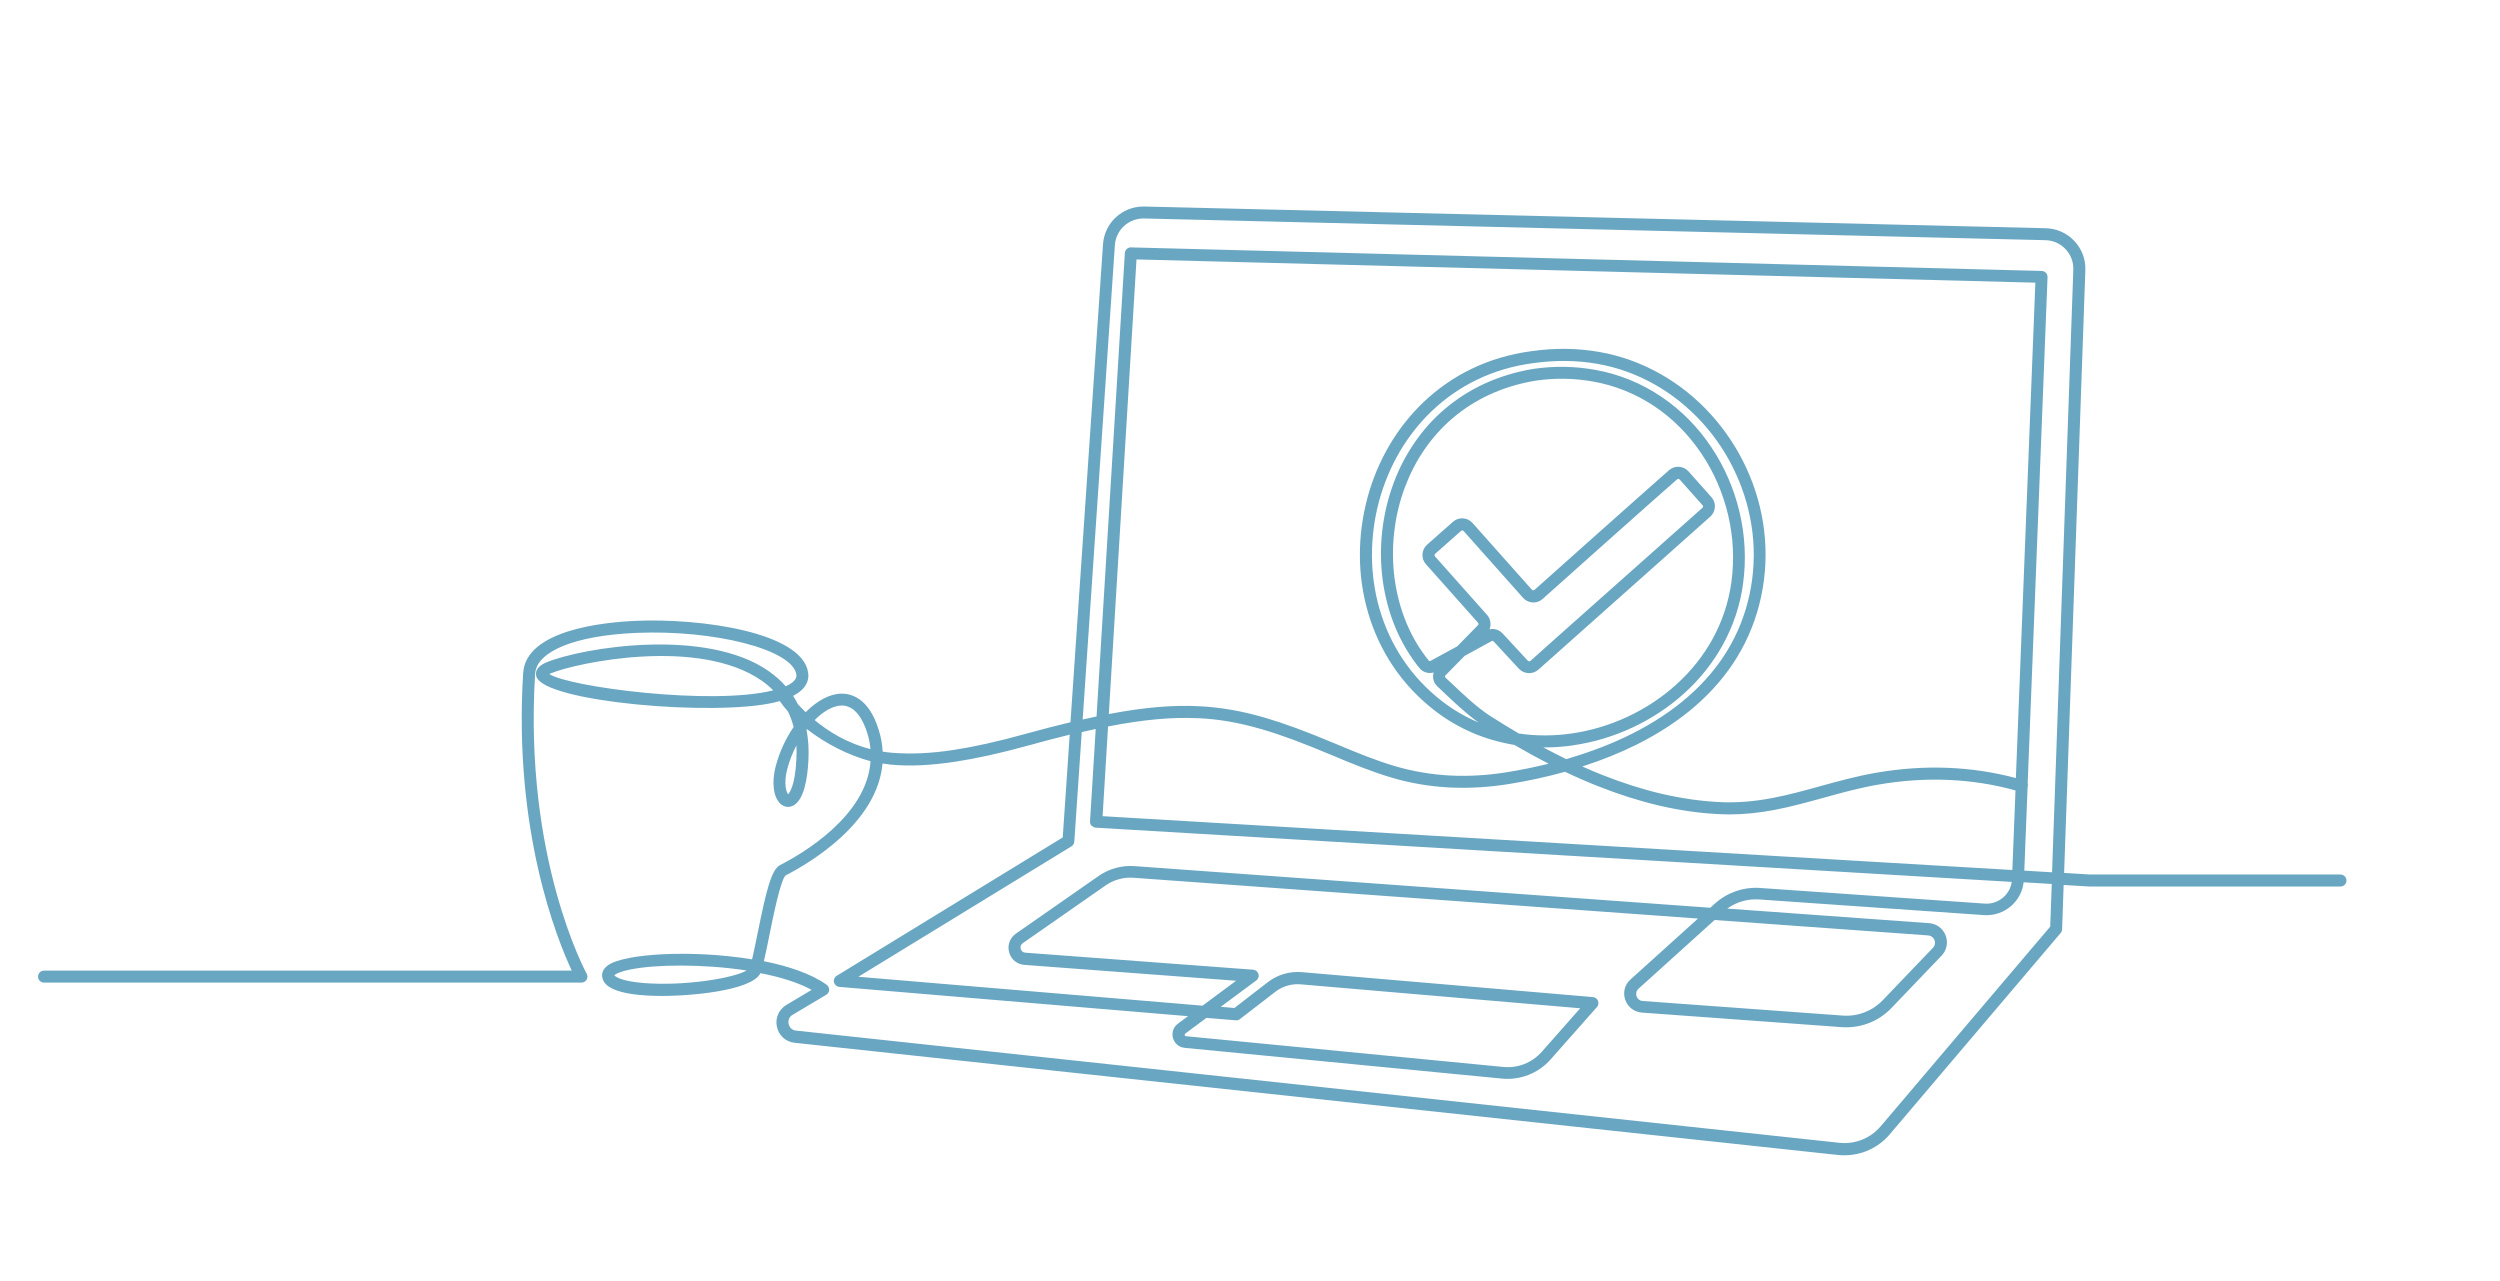
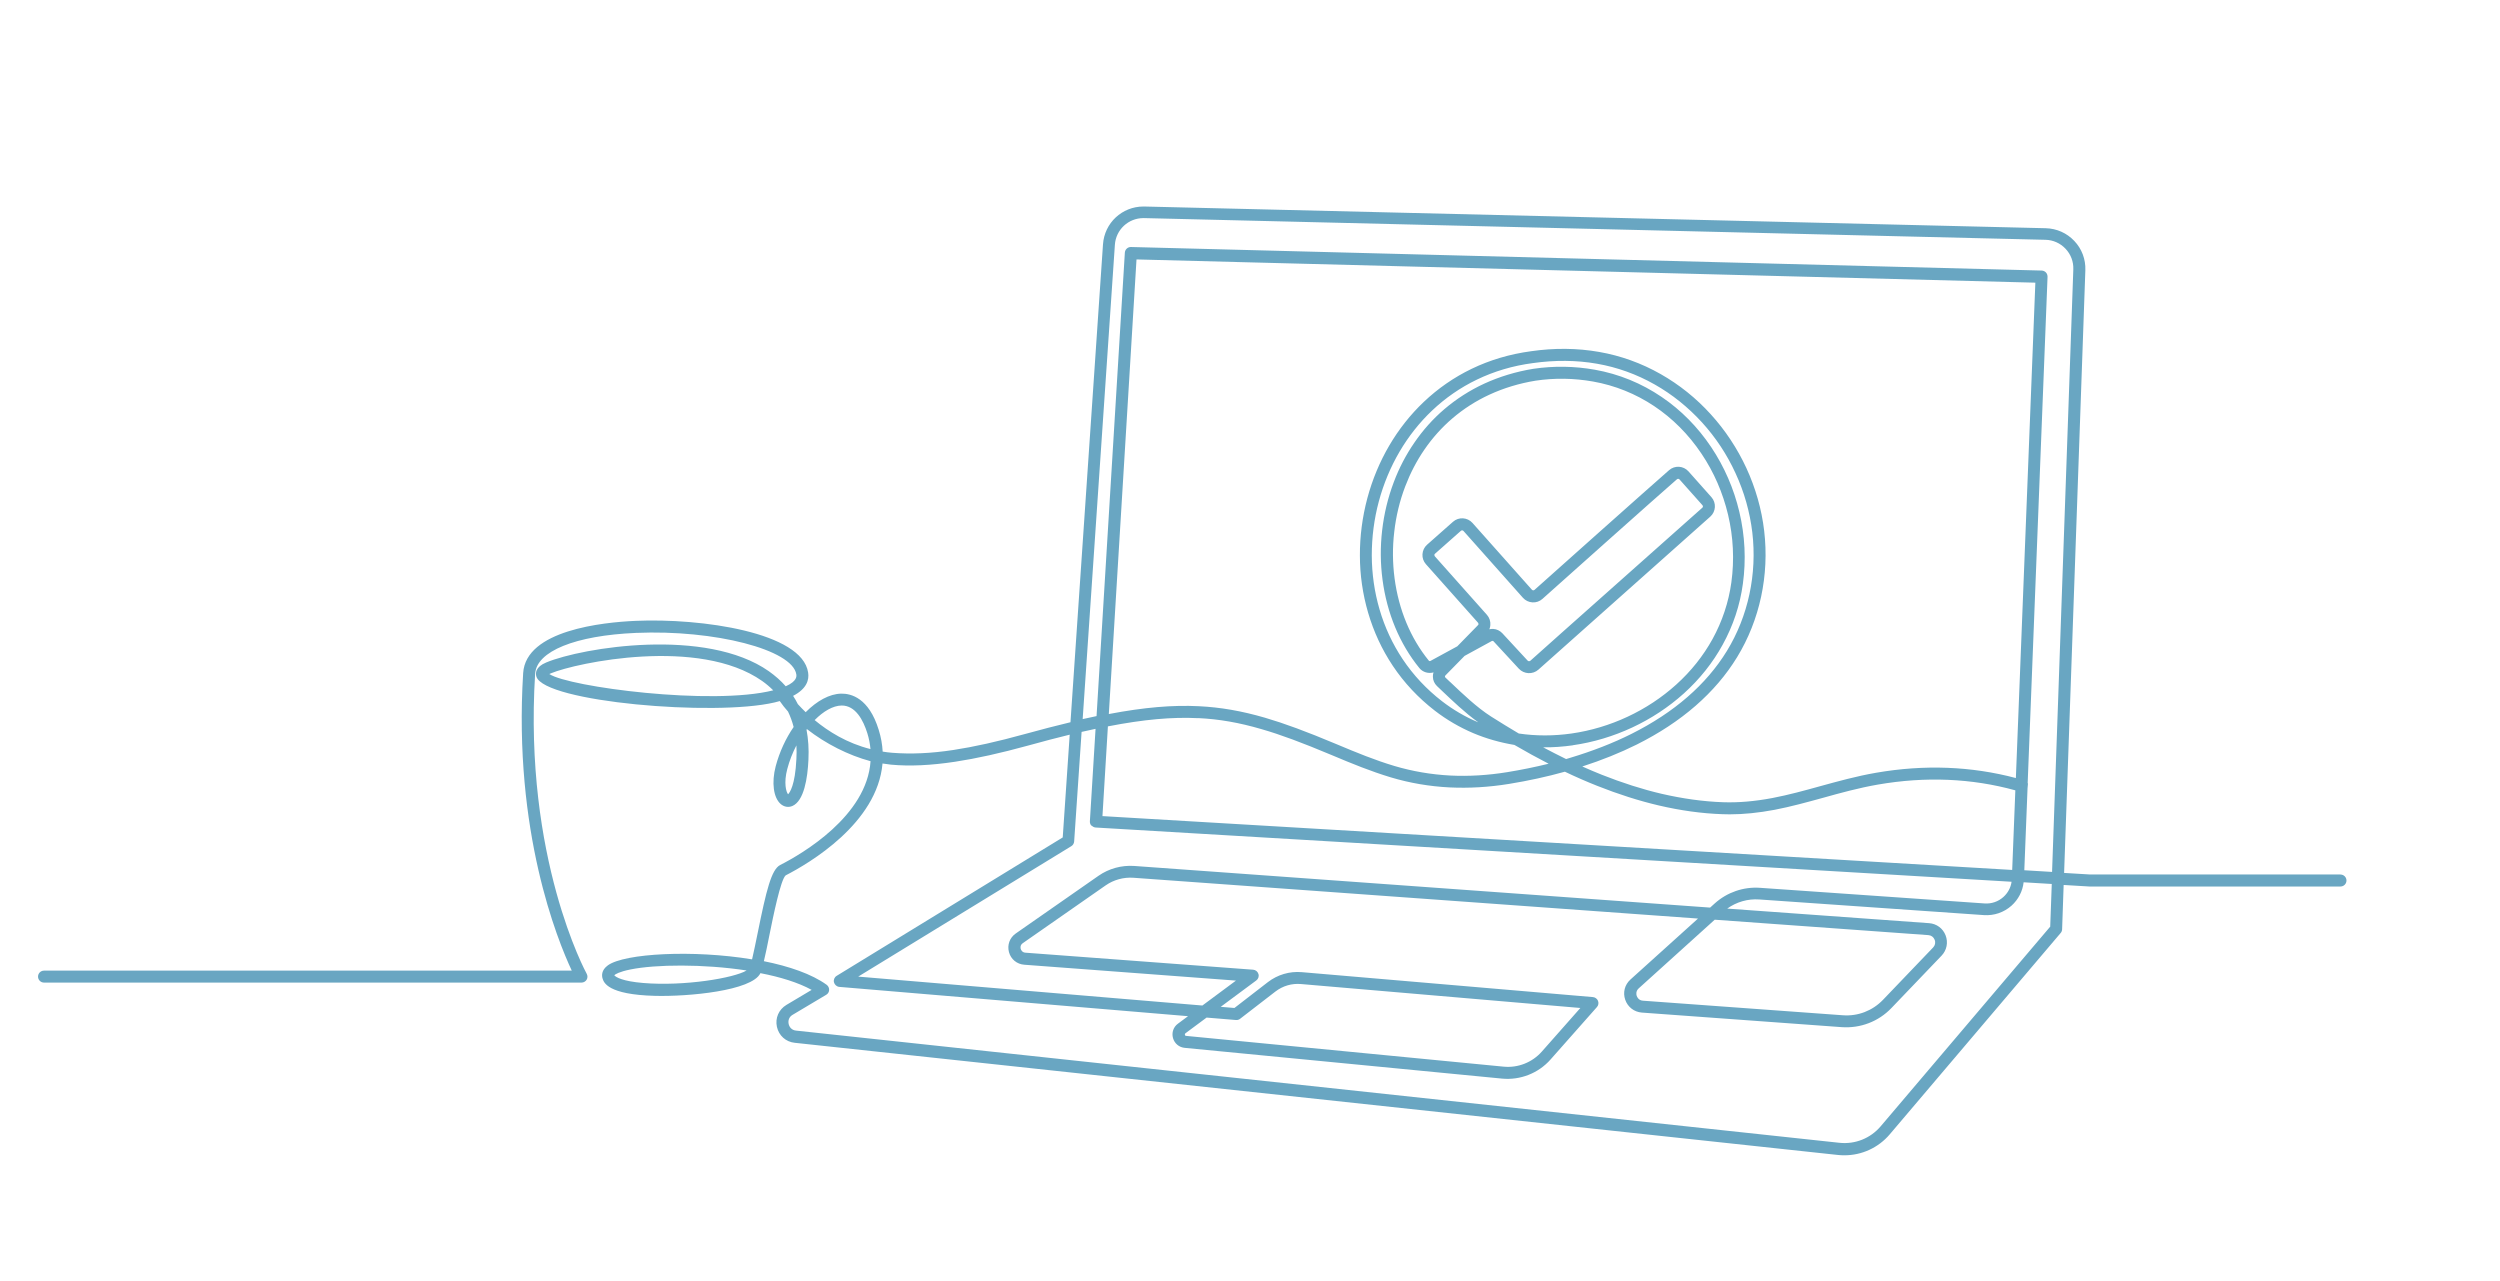
<svg xmlns="http://www.w3.org/2000/svg" viewBox="0 0 32600 16700">
-   <path stroke-width="0" fill="#69a6c2" d=" m30521 11403 h-3272 l-333-20 l277-7860 c5-142-46-278-144-381 -98-104-230-162-372-166 l-11754-283 h-13 c-278 0-508 214-527 493 l-424 6232 c-184 44-381 95-595 154 -358 99-663 167-933 208 -290 44-551 56-800 36 -42-3-81-9-121-15 -5-92-21-187-52-285 -128-416-361-473-488-471 -154 3-318 95-464 242 -38-37-73-73-102-105 -19-37-39-74-62-108 c180-93 211-211 196-304 -78-523-1389-712-2251-674 -429 19-1430 122-1465 681 -129 2066 446 3479 634 3880 H574 c-43 0-78 35-78 78 s35 78 78 78 h7009 c28 0 53-15 67-38 c14-24 14-53 0-78 -8-15-822-1506-672-3910 c18-295 523-500 1316-534 c1026-44 2041 219 2090 541 c3 22 13 88-138 155 -63-72-137-137-220-196 -817-574-2428-311-2902-115 -145 60-143 142-129 186 c106 330 2318 520 3105 336 c24-6 46-12 68-18 c32 47 68 92 108 137 c30 63 55 130 73 201 -102 148-184 324-234 512 -56 213-29 411 66 493 c45 38 100 47 152 25 c152-66 198-364 209-603 c7-140-2-271-25-392 c2-3 4-5 6-7 c242 189 540 341 829 418 -48 714-888 1206-1179 1354 -114 59-180 328-293 887 -26 127-51 250-73 343 -770-127-1661-78-1879 77 -91 65-80 141-71 171 c16 52 63 212 685 228 c431 11 1264-65 1374-296 c258 50 493 122 668 218 l-329 196 c-100 60-149 172-124 286 s116 196 232 208 l13606 1463 c28 3 56 4 83 4 c226 0 443-99 591-274 l2229-2626 c11-13 18-30 18-48 l20-577 l334 20 h3276 c43 0 78-35 78-78 s-35-78-78-78 M7164 8789 c5-3 12-6 20-9 c334-139 1933-477 2753 99 c54 38 102 79 146 123 -799 202-2665-44-2919-212 z m1222 4029 c-265-22-356-75-376-101 c14-13 63-45 210-75 c329-67 953-73 1516 13 -166 99-811 208-1350 163 z m1891-2460 c-26-30-59-149-11-330 c28-107 69-211 119-308 c3 57 4 115 0 176 -16 347-88 441-109 462 z m697-1158 c183-2 284 194 336 361 c22 71 35 140 41 207 -306-77-550-230-728-378 c115-116 239-188 351-190 z m15762 2882 l-2212 2605 c-133 157-334 237-538 215 l-13606-1463 c-59-6-88-49-96-87 -8-38 0-89 52-119 l438-261 c23-13 37-37 38-63 c1-26-11-51-32-67 -195-141-490-242-819-308 c23-93 46-211 72-340 c51-253 147-724 212-779 c309-159 1195-679 1263-1459 c37 6 74 11 110 15 c245 23 519 10 837-38 c277-42 588-111 952-211 c194-54 374-101 542-142 l-91 1340 -2948 1805 c-29 18-43 52-35 84 s36 57 69 60 l4548 382 -132 98 c-59 43-84 117-64 188 c20 70 79 120 152 127 l4139 401 c237 23 474-70 632-249 l605-684 c20-22 25-53 14-81 -11-27-36-46-66-49 l-3796-325 c-160-14-317 33-443 130 l-436 337 -179-15 l464-344 c26-19 38-53 28-84 -9-31-37-54-69-56 l-2970-222 c-44-3-58-39-61-50 -3-11-10-48 27-74 l1080-753 c106-74 235-109 363-100 l7362 532 -881 795 c-75 68-101 169-68 264 s116 159 216 167 l2607 190 c244 17 480-73 649-250 l653-682 c68-71 88-172 53-264 -35-92-118-153-216-160 l-2632-190 c120-86 268-130 418-119 l2930 204 c132 9 260-35 359-123 c89-80 145-188 158-305 l367 22 -20 553 z m-448-1936 c-580-154-1193-179-1825-69 -254 44-495 111-728 175 -202 56-412 114-622 154 -232 44-443 62-646 55 -258-9-527-47-800-110 -252-59-514-143-779-248 -85-34-170-70-255-108 c254-82 493-178 710-286 c584-292 1025-675 1309-1140 c296-484 421-1069 353-1646 -33-282-112-558-232-819 -119-257-275-493-464-701 -191-211-411-387-654-525 -252-143-522-240-803-289 -285-50-583-53-887-9 -275 37-536 114-776 230 -228 110-437 255-622 430 -351 333-606 768-737 1257 -65 244-98 495-97 746 c0 255 37 506 107 746 c73 249 181 482 322 693 c148 222 333 419 548 585 c154 119 323 217 501 293 c168 71 347 122 537 154 c151 88 300 170 446 245 -175 43-356 80-540 110 -253 41-502 56-742 44 -249-13-495-55-730-125 -251-75-490-173-754-284 -398-167-677-270-933-345 -303-88-577-136-862-150 -340-17-711 14-1174 102 l361-5928 l11721 303 -254 6459 z m-7379-1253 l-63-60 s-4-6-4-10 c0-5 2-10 5-14 l251-256 l355-194 c8-4 17-3 23 4 l330 357 c67 72 181 78 255 12 l2241-1995 c74-66 81-180 15-254 l-299-336 c-66-74-179-81-253-16 -203 176-1740 1547-1755 1561 -5 4-9 6-17 6 -7 0-12-3-17-8 l-775-871 c-66-74-180-81-254-15 l-338 299 c-36 32-57 76-60 124 -3 48 13 94 45 130 l680 764 s6 10 6 17 c0 6-3 11-14 21 l-263 269 -349 190 c-7 4-18 3-22-3 -239-293-393-665-447-1075 -26-199-28-403-4-605 c23-204 71-403 143-592 c65-171 149-333 250-480 c105-153 228-290 366-408 c145-124 307-228 483-309 c186-86 388-147 601-182 c248-37 500-33 749 11 c574 102 1076 436 1415 942 c162 241 278 509 346 795 c69 292 83 589 43 882 -36 260-119 509-246 740 -121 219-280 419-473 593 -375 339-860 566-1366 638 -232 33-463 33-687 0 -119-70-240-145-362-222 -185-118-369-294-532-449 m481-875 l-680-764 s-6-11-6-17 c0-6 3-12 8-16 l338-299 c10-9 25-8 34 2 l775 871 c32 36 76 57 124 60 c48 3 94-13 130-45 c15-14 1553-1387 1754-1560 c10-9 25-8 34 2 l299 336 c6 6 6 14 6 17 c0 4-1 11-8 16 l-1831 1628 -411 367 c-11 9-27 8-36-2 l-330-357 c-31-33-73-53-118-56 h-11 c-13 0-27 2-40 5 c7-17 12-35 13-54 c4-49-11-97-44-134 z m1119 1700 c536-76 1051-317 1449-676 c206-186 376-399 505-634 c137-248 226-515 264-794 c43-312 28-628-46-939 -72-304-196-589-368-846 -175-261-392-481-644-652 -265-180-558-300-873-356 -265-47-534-51-800-12 -228 37-444 103-642 194 -188 87-363 199-519 332 -149 127-281 275-393 439 -108 157-198 329-267 513 -76 201-127 412-152 630 -25 215-23 431 5 642 c58 439 224 838 481 1153 c44 54 118 75 184 56 -6 18-9 37-8 57 c0 46 20 89 53 121 l62 59 c138 131 304 290 474 412 h-3 c-166-70-323-162-467-273 -201-155-374-340-513-548 -132-198-234-416-302-650 -66-226-100-462-101-703 c0-237 30-474 92-705 c124-461 364-871 694-1184 c173-164 369-300 583-403 c225-109 471-182 730-216 c288-41 570-39 838 8 c264 46 517 137 753 271 c228 129 435 296 616 494 c179 197 326 419 437 662 c114 246 187 506 219 772 c64 542-53 1092-331 1546 -269 439-688 803-1245 1082 -241 121-510 225-799 312 -18 5-35 11-53 16 -98-48-198-99-300-153 c129 2 258-8 388-26 z m-4885-354 c273 13 535 59 826 144 c250 72 524 174 917 339 c268 113 511 212 770 290 c247 74 505 118 767 131 c251 12 511-3 775-46 c251-41 495-94 727-159 c142 68 284 130 423 185 c272 108 541 194 801 255 c282 66 561 105 829 114 c32 1 63 2 95 2 c185 0 378-20 586-59 c214-41 426-100 634-157 c229-64 466-129 713-172 c622-108 1224-82 1793 75 l-41 1038 -11863-702 l71-1170 c468-91 839-124 1177-107 m-1389 1401 c14 15 33 25 54 26 l11942 707 c-11 77-48 146-107 199 -67 60-154 90-244 84 l-2930-204 c-216-15-429 59-589 203 l-61 55 -7511-543 c-165-11-329 34-464 128 l-1080 753 c-79 55-113 150-88 243 c25 93 104 157 199 164 l2761 207 -438 325 -4488-377 l2779-1701 c22-13 35-36 37-61 l97-1429 c62-14 123-28 182-40 l-74 1206 c-1 21 6 41 19 57 m10911 1429 c38 3 68 25 82 61 s6 73-20 100 l-653 682 c-137 143-327 217-525 202 l-2607-190 c-56-4-75-48-80-62 -5-13-16-60 25-98 l992-896 l2786 201 z m-9415 1075 l386 32 c20 2 39-4 54-16 l460-355 c96-74 214-109 335-98 l3642 312 -502 568 c-125 142-312 216-500 197 l-4139-401 c-9 0-14-5-16-14 s0-15 7-20 l275-204 m11031-1899 l-365-22 l42-1066 v-1 c2-18 4-36 5-54 c0-7 0-14-3-20 l259-6598 c0-21-7-41-21-56 s-34-24-55-25 l-11876-307 h-2 c-41 0-75 32-78 73 l-369 6044 c-59 12-119 25-181 39 l420-6185 c13-197 176-348 372-348 h9 l11754 283 c100 2 193 44 262 117 s105 169 101 269 l-277 7856" />
+   <path stroke-width="0" fill="#69a6c2" d=" m30521 11403 h-3272 l-333-20 l277-7860 c5-142-46-278-144-381 -98-104-230-162-372-166 l-11754-283 h-13 c-278 0-508 214-527 493 l-424 6232 c-184 44-381 95-595 154 -358 99-663 167-933 208 -290 44-551 56-800 36 -42-3-81-9-121-15 -5-92-21-187-52-285 -128-416-361-473-488-471 -154 3-318 95-464 242 -38-37-73-73-102-105 -19-37-39-74-62-108 c180-93 211-211 196-304 -78-523-1389-712-2251-674 -429 19-1430 122-1465 681 -129 2066 446 3479 634 3880 H574 c-43 0-78 35-78 78 s35 78 78 78 h7009 c28 0 53-15 67-38 c14-24 14-53 0-78 -8-15-822-1506-672-3910 c18-295 523-500 1316-534 c1026-44 2041 219 2090 541 c3 22 13 88-138 155 -63-72-137-137-220-196 -817-574-2428-311-2902-115 -145 60-143 142-129 186 c106 330 2318 520 3105 336 c24-6 46-12 68-18 c32 47 68 92 108 137 c30 63 55 130 73 201 -102 148-184 324-234 512 -56 213-29 411 66 493 c45 38 100 47 152 25 c152-66 198-364 209-603 c7-140-2-271-25-392 c2-3 4-5 6-7 c242 189 540 341 829 418 -48 714-888 1206-1179 1354 -114 59-180 328-293 887 -26 127-51 250-73 343 -770-127-1661-78-1879 77 -91 65-80 141-71 171 c16 52 63 212 685 228 c431 11 1264-65 1374-296 c258 50 493 122 668 218 l-329 196 c-100 60-149 172-124 286 s116 196 232 208 l13606 1463 c28 3 56 4 83 4 c226 0 443-99 591-274 l2229-2626 c11-13 18-30 18-48 l20-577 l334 20 h3276 c43 0 78-35 78-78 s-35-78-78-78 z M7164 8789 c5-3 12-6 20-9 c334-139 1933-477 2753 99 c54 38 102 79 146 123 -799 202-2665-44-2919-212 z m1222 4029 c-265-22-356-75-376-101 c14-13 63-45 210-75 c329-67 953-73 1516 13 -166 99-811 208-1350 163 z m1891-2460 c-26-30-59-149-11-330 c28-107 69-211 119-308 c3 57 4 115 0 176 -16 347-88 441-109 462 z m697-1158 c183-2 284 194 336 361 c22 71 35 140 41 207 -306-77-550-230-728-378 c115-116 239-188 351-190 z m15762 2882 l-2212 2605 c-133 157-334 237-538 215 l-13606-1463 c-59-6-88-49-96-87 -8-38 0-89 52-119 l438-261 c23-13 37-37 38-63 c1-26-11-51-32-67 -195-141-490-242-819-308 c23-93 46-211 72-340 c51-253 147-724 212-779 c309-159 1195-679 1263-1459 c37 6 74 11 110 15 c245 23 519 10 837-38 c277-42 588-111 952-211 c194-54 374-101 542-142 l-91 1340 -2948 1805 c-29 18-43 52-35 84 s36 57 69 60 l4548 382 -132 98 c-59 43-84 117-64 188 c20 70 79 120 152 127 l4139 401 c237 23 474-70 632-249 l605-684 c20-22 25-53 14-81 -11-27-36-46-66-49 l-3796-325 c-160-14-317 33-443 130 l-436 337 -179-15 l464-344 c26-19 38-53 28-84 -9-31-37-54-69-56 l-2970-222 c-44-3-58-39-61-50 -3-11-10-48 27-74 l1080-753 c106-74 235-109 363-100 l7362 532 -881 795 c-75 68-101 169-68 264 s116 159 216 167 l2607 190 c244 17 480-73 649-250 l653-682 c68-71 88-172 53-264 -35-92-118-153-216-160 l-2632-190 c120-86 268-130 418-119 l2930 204 c132 9 260-35 359-123 c89-80 145-188 158-305 l367 22 -20 553 z m-448-1936 c-580-154-1193-179-1825-69 -254 44-495 111-728 175 -202 56-412 114-622 154 -232 44-443 62-646 55 -258-9-527-47-800-110 -252-59-514-143-779-248 -85-34-170-70-255-108 c254-82 493-178 710-286 c584-292 1025-675 1309-1140 c296-484 421-1069 353-1646 -33-282-112-558-232-819 -119-257-275-493-464-701 -191-211-411-387-654-525 -252-143-522-240-803-289 -285-50-583-53-887-9 -275 37-536 114-776 230 -228 110-437 255-622 430 -351 333-606 768-737 1257 -65 244-98 495-97 746 c0 255 37 506 107 746 c73 249 181 482 322 693 c148 222 333 419 548 585 c154 119 323 217 501 293 c168 71 347 122 537 154 c151 88 300 170 446 245 -175 43-356 80-540 110 -253 41-502 56-742 44 -249-13-495-55-730-125 -251-75-490-173-754-284 -398-167-677-270-933-345 -303-88-577-136-862-150 -340-17-711 14-1174 102 l361-5928 l11721 303 -254 6459 z m-7379-1253 l-63-60 s-4-6-4-10 c0-5 2-10 5-14 l251-256 l355-194 c8-4 17-3 23 4 l330 357 c67 72 181 78 255 12 l2241-1995 c74-66 81-180 15-254 l-299-336 c-66-74-179-81-253-16 -203 176-1740 1547-1755 1561 -5 4-9 6-17 6 -7 0-12-3-17-8 l-775-871 c-66-74-180-81-254-15 l-338 299 c-36 32-57 76-60 124 -3 48 13 94 45 130 l680 764 s6 10 6 17 c0 6-3 11-14 21 l-263 269 -349 190 c-7 4-18 3-22-3 -239-293-393-665-447-1075 -26-199-28-403-4-605 c23-204 71-403 143-592 c65-171 149-333 250-480 c105-153 228-290 366-408 c145-124 307-228 483-309 c186-86 388-147 601-182 c248-37 500-33 749 11 c574 102 1076 436 1415 942 c162 241 278 509 346 795 c69 292 83 589 43 882 -36 260-119 509-246 740 -121 219-280 419-473 593 -375 339-860 566-1366 638 -232 33-463 33-687 0 -119-70-240-145-362-222 -185-118-369-294-532-449 z m481-875 l-680-764 s-6-11-6-17 c0-6 3-12 8-16 l338-299 c10-9 25-8 34 2 l775 871 c32 36 76 57 124 60 c48 3 94-13 130-45 c15-14 1553-1387 1754-1560 c10-9 25-8 34 2 l299 336 c6 6 6 14 6 17 c0 4-1 11-8 16 l-1831 1628 -411 367 c-11 9-27 8-36-2 l-330-357 c-31-33-73-53-118-56 h-11 c-13 0-27 2-40 5 c7-17 12-35 13-54 c4-49-11-97-44-134 z m1119 1700 c536-76 1051-317 1449-676 c206-186 376-399 505-634 c137-248 226-515 264-794 c43-312 28-628-46-939 -72-304-196-589-368-846 -175-261-392-481-644-652 -265-180-558-300-873-356 -265-47-534-51-800-12 -228 37-444 103-642 194 -188 87-363 199-519 332 -149 127-281 275-393 439 -108 157-198 329-267 513 -76 201-127 412-152 630 -25 215-23 431 5 642 c58 439 224 838 481 1153 c44 54 118 75 184 56 -6 18-9 37-8 57 c0 46 20 89 53 121 l62 59 c138 131 304 290 474 412 h-3 c-166-70-323-162-467-273 -201-155-374-340-513-548 -132-198-234-416-302-650 -66-226-100-462-101-703 c0-237 30-474 92-705 c124-461 364-871 694-1184 c173-164 369-300 583-403 c225-109 471-182 730-216 c288-41 570-39 838 8 c264 46 517 137 753 271 c228 129 435 296 616 494 c179 197 326 419 437 662 c114 246 187 506 219 772 c64 542-53 1092-331 1546 -269 439-688 803-1245 1082 -241 121-510 225-799 312 -18 5-35 11-53 16 -98-48-198-99-300-153 c129 2 258-8 388-26 z m-4885-354 c273 13 535 59 826 144 c250 72 524 174 917 339 c268 113 511 212 770 290 c247 74 505 118 767 131 c251 12 511-3 775-46 c251-41 495-94 727-159 c142 68 284 130 423 185 c272 108 541 194 801 255 c282 66 561 105 829 114 c32 1 63 2 95 2 c185 0 378-20 586-59 c214-41 426-100 634-157 c229-64 466-129 713-172 c622-108 1224-82 1793 75 l-41 1038 -11863-702 l71-1170 c468-91 839-124 1177-107 z m-1389 1401 c14 15 33 25 54 26 l11942 707 c-11 77-48 146-107 199 -67 60-154 90-244 84 l-2930-204 c-216-15-429 59-589 203 l-61 55 -7511-543 c-165-11-329 34-464 128 l-1080 753 c-79 55-113 150-88 243 c25 93 104 157 199 164 l2761 207 -438 325 -4488-377 l2779-1701 c22-13 35-36 37-61 l97-1429 c62-14 123-28 182-40 l-74 1206 c-1 21 6 41 19 57 z m10911 1429 c38 3 68 25 82 61 s6 73-20 100 l-653 682 c-137 143-327 217-525 202 l-2607-190 c-56-4-75-48-80-62 -5-13-16-60 25-98 l992-896 l2786 201 z m-9415 1075 l386 32 c20 2 39-4 54-16 l460-355 c96-74 214-109 335-98 l3642 312 -502 568 c-125 142-312 216-500 197 l-4139-401 c-9 0-14-5-16-14 s0-15 7-20 l275-204 z m11031-1899 l-365-22 l42-1066 v-1 c2-18 4-36 5-54 c0-7 0-14-3-20 l259-6598 c0-21-7-41-21-56 s-34-24-55-25 l-11876-307 h-2 c-41 0-75 32-78 73 l-369 6044 c-59 12-119 25-181 39 l420-6185 c13-197 176-348 372-348 h9 l11754 283 c100 2 193 44 262 117 s105 169 101 269 l-277 7856 z" />
</svg>
